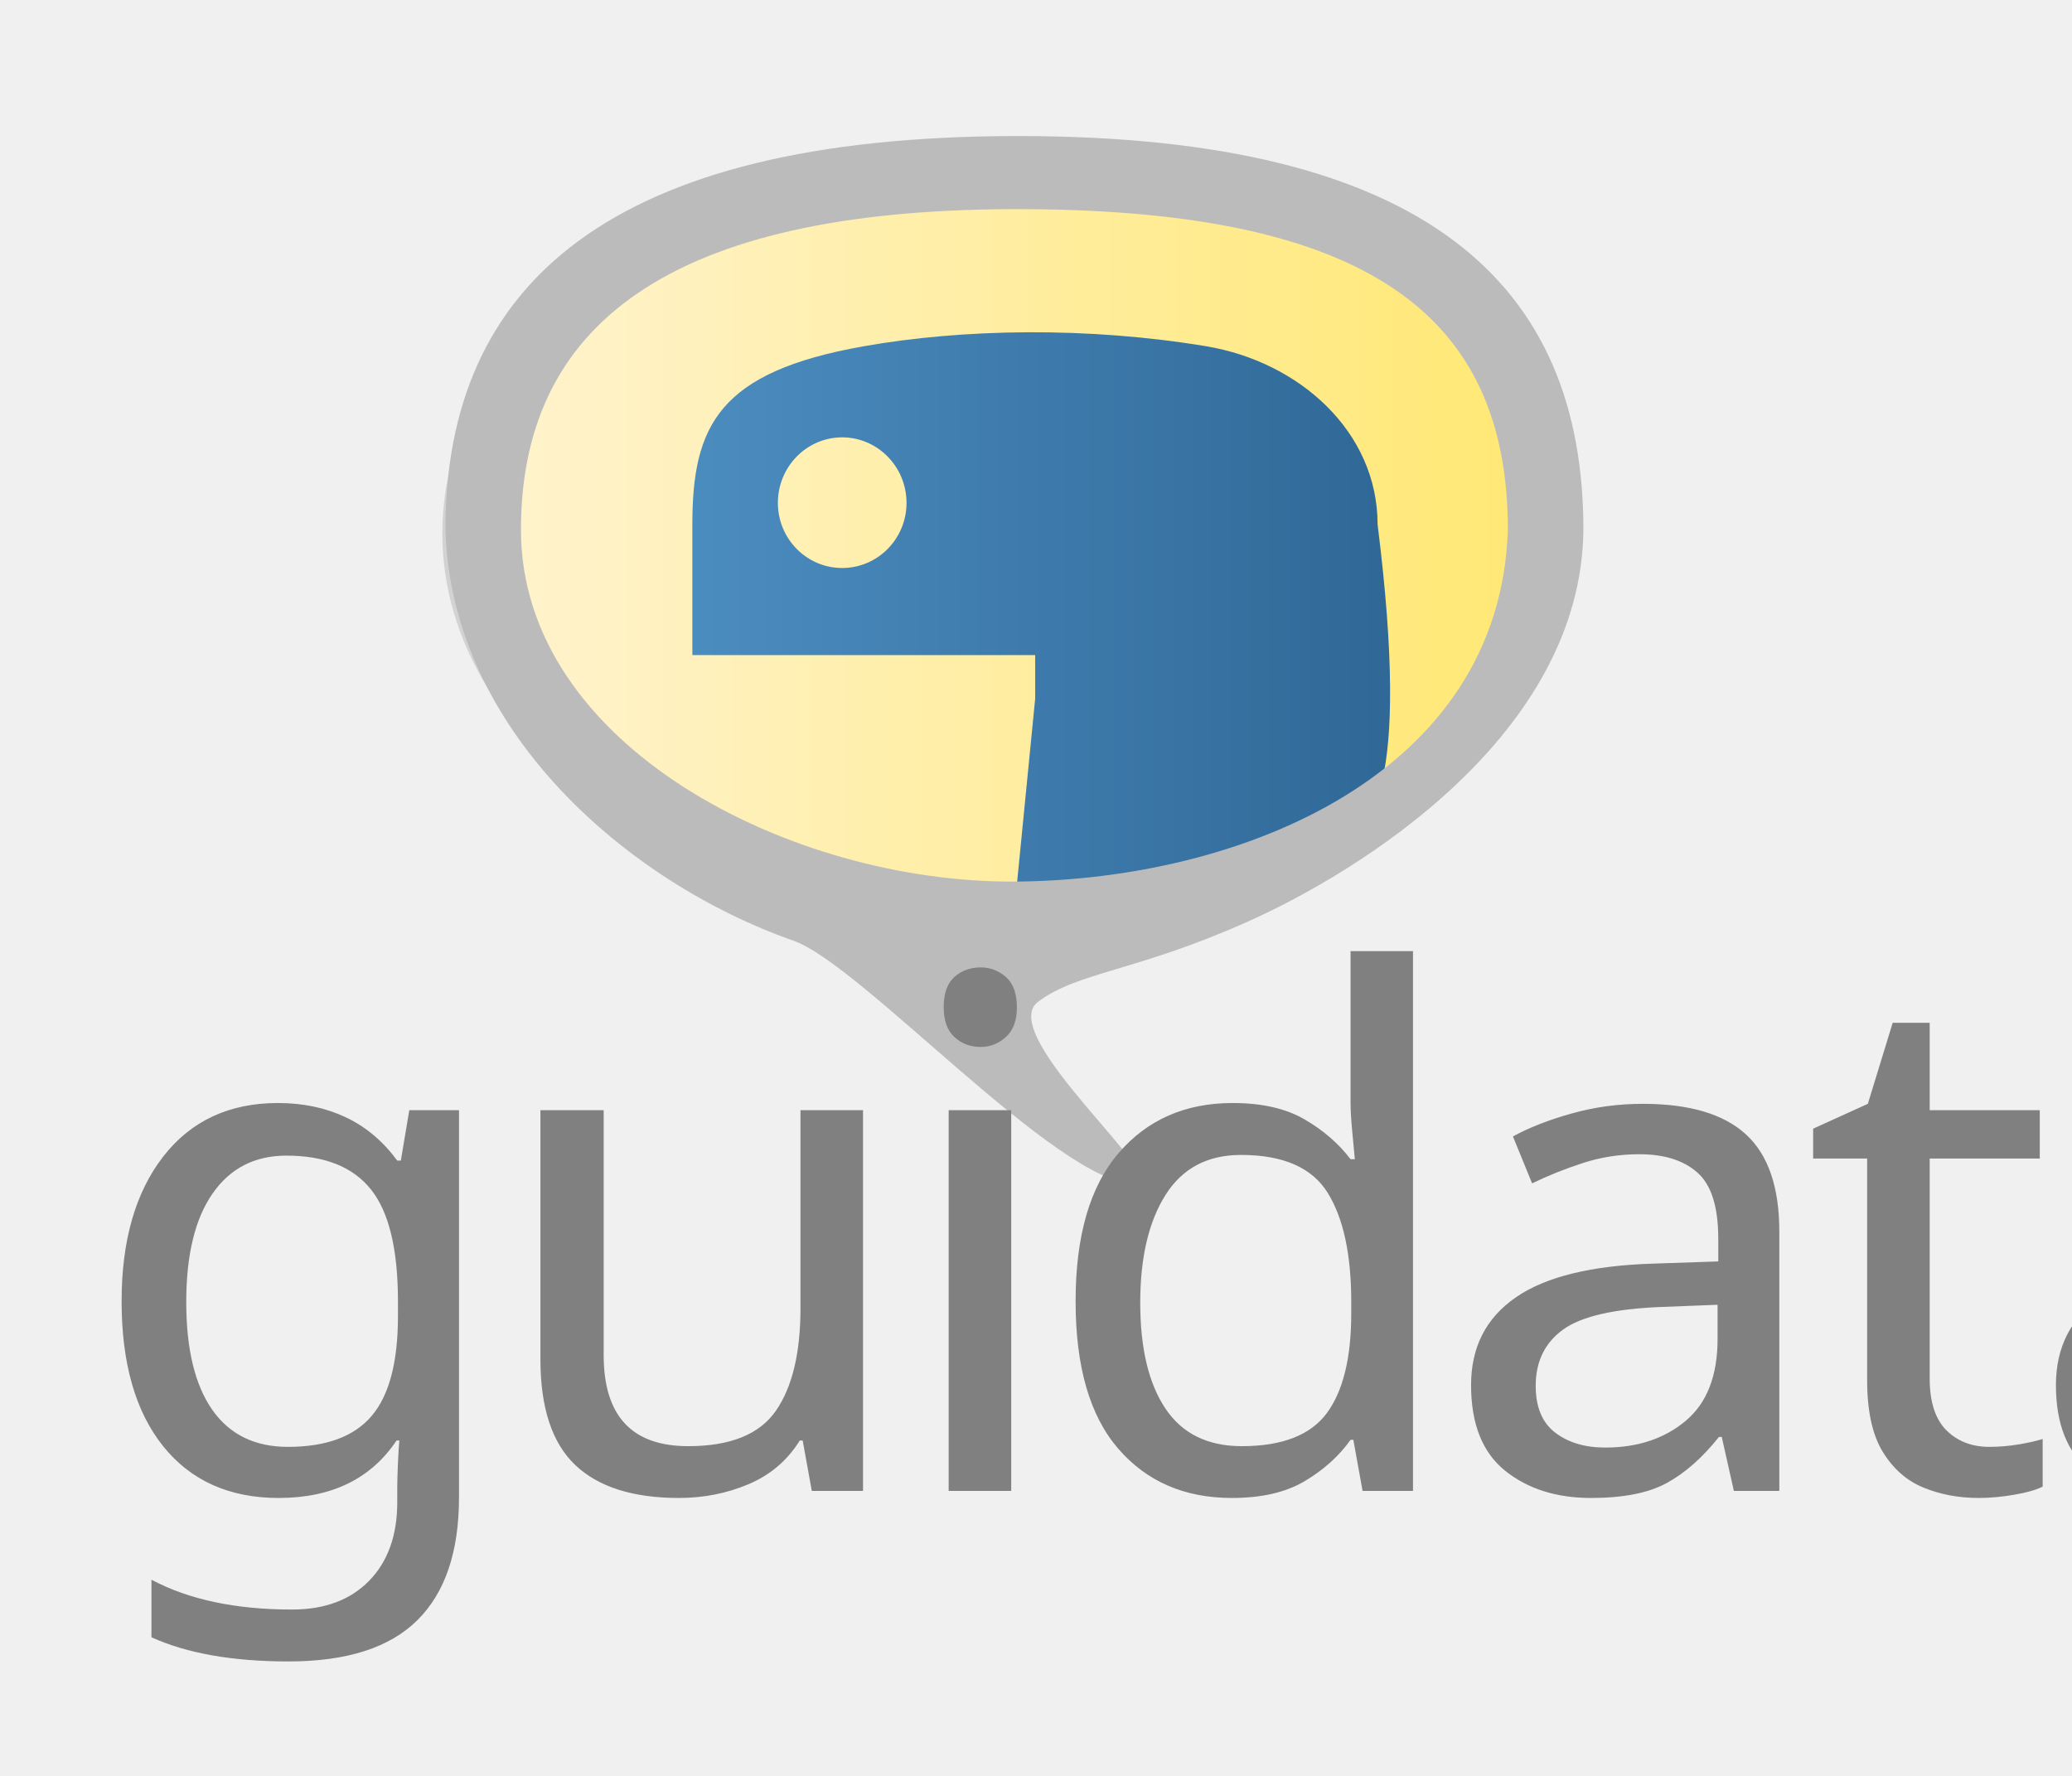
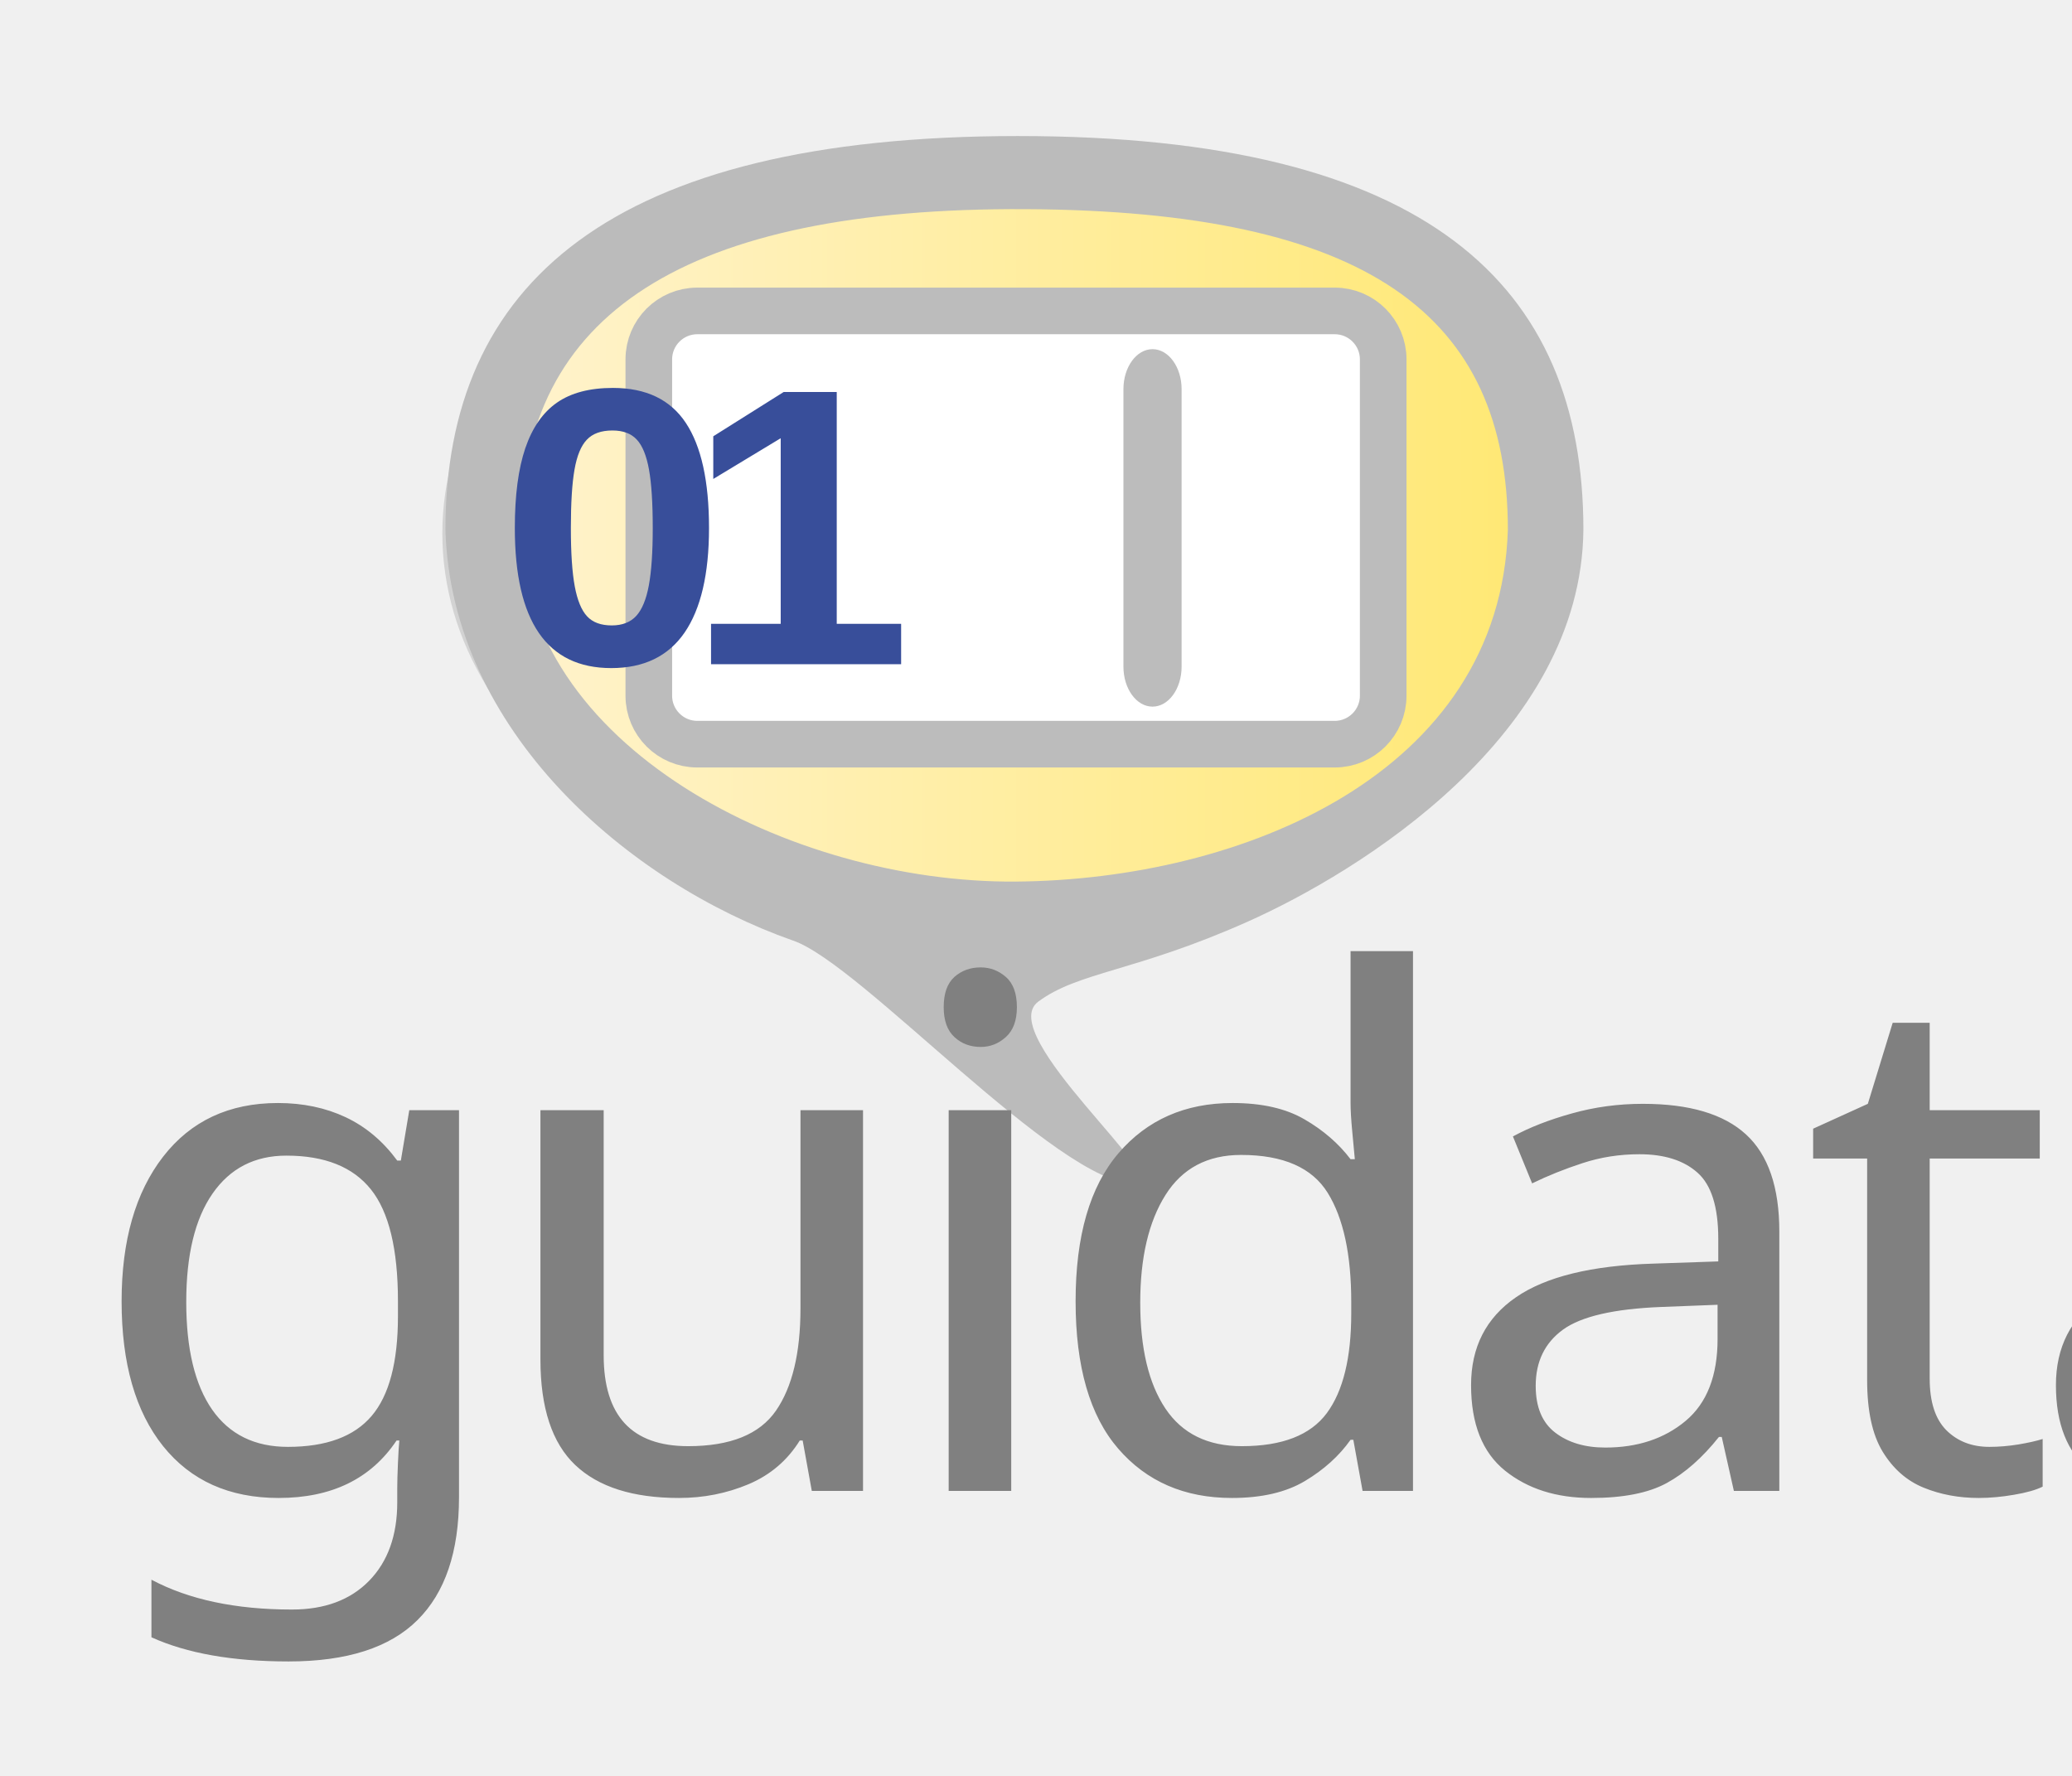
<svg xmlns="http://www.w3.org/2000/svg" xmlns:xlink="http://www.w3.org/1999/xlink" version="1.0" width="280" height="240" id="svg2">
  <defs id="defs4">
    <marker orient="auto" refY="0" refX="0" id="Arrow2Mend" style="overflow:visible">
      <path id="path3908" style="font-size:12px;fill-rule:evenodd;stroke-width:0.625;stroke-linejoin:round" d="M 8.719,4.034 -2.207,0.016 8.719,-4.002 c -1.745,2.372 -1.735,5.617 -6e-7,8.035 z" transform="scale(-0.6)" />
    </marker>
    <marker orient="auto" refY="0" refX="0" id="Arrow1Send" style="overflow:visible">
      <path id="path3896" d="M 0,0 5,-5 -12.5,0 5,5 Z" style="fill-rule:evenodd;stroke:#000000;stroke-width:1pt;marker-start:none" transform="matrix(-0.2,0,0,-0.2,-1.2,0)" />
    </marker>
    <marker orient="auto" refY="0" refX="0" id="Arrow1Mend" style="overflow:visible">
      <path id="path3890" d="M 0,0 5,-5 -12.5,0 5,5 Z" style="fill-rule:evenodd;stroke:#000000;stroke-width:1pt;marker-start:none" transform="matrix(-0.4,0,0,-0.4,-4,0)" />
    </marker>
    <marker orient="auto" refY="0" refX="0" id="Arrow2Lend" style="overflow:visible">
      <path id="path3902" style="font-size:12px;fill-rule:evenodd;stroke-width:0.625;stroke-linejoin:round" d="M 8.719,4.034 -2.207,0.016 8.719,-4.002 c -1.745,2.372 -1.735,5.617 -6e-7,8.035 z" transform="matrix(-1.1,0,0,-1.1,-1.1,0)" />
    </marker>
    <linearGradient id="linearGradient3812">
      <stop style="stop-color:#d2d2d2;stop-opacity:1;" offset="0" id="stop3814" />
      <stop style="stop-color:#ffffff;stop-opacity:1;" offset="1" id="stop3816" />
    </linearGradient>
    <linearGradient id="linearGradient3802">
      <stop style="stop-color:#808080;stop-opacity:1;" offset="0" id="stop3804" />
    </linearGradient>
    <linearGradient id="linearGradient3350">
      <stop style="stop-color:#00cb2b;stop-opacity:0.248;" offset="0" id="stop3352" />
      <stop style="stop-color:#00cb2b;stop-opacity:1;" offset="1" id="stop3354" />
    </linearGradient>
    <linearGradient id="linearGradient3342">
      <stop style="stop-color:#005a85;stop-opacity:1;" offset="0" id="stop3344" />
      <stop style="stop-color:#005a85;stop-opacity:0.752;" offset="1" id="stop3346" />
    </linearGradient>
    <linearGradient id="linearGradient3310">
      <stop id="stop3312" offset="0" style="stop-color:#ae0202;stop-opacity:1;" />
      <stop id="stop3314" offset="1" style="stop-color:#b47575;stop-opacity:1;" />
    </linearGradient>
    <linearGradient id="linearGradient2795">
      <stop style="stop-color:#b8b8b8;stop-opacity:0.498" offset="0" id="stop2797" />
      <stop style="stop-color:#7f7f7f;stop-opacity:0" offset="1" id="stop2799" />
    </linearGradient>
    <linearGradient id="linearGradient2787">
      <stop style="stop-color:#7f7f7f;stop-opacity:0.5" offset="0" id="stop2789" />
      <stop style="stop-color:#7f7f7f;stop-opacity:0" offset="1" id="stop2791" />
    </linearGradient>
    <linearGradient id="linearGradient3676">
      <stop style="stop-color:#b2b2b2;stop-opacity:0.5" offset="0" id="stop3678" />
      <stop style="stop-color:#b3b3b3;stop-opacity:0" offset="1" id="stop3680" />
    </linearGradient>
    <linearGradient id="linearGradient3236">
      <stop style="stop-color:#f4f4f4;stop-opacity:1" offset="0" id="stop3244" />
      <stop style="stop-color:#ffffff;stop-opacity:1" offset="1" id="stop3240" />
    </linearGradient>
    <linearGradient id="linearGradient4671">
      <stop style="stop-color:#ffd43b;stop-opacity:1" offset="0" id="stop4673" />
      <stop style="stop-color:#ffe873;stop-opacity:1" offset="1" id="stop4675" />
    </linearGradient>
    <linearGradient id="linearGradient4689">
      <stop style="stop-color:#5a9fd4;stop-opacity:1" offset="0" id="stop4691" />
      <stop style="stop-color:#306998;stop-opacity:1" offset="1" id="stop4693" />
    </linearGradient>
    <linearGradient x1="224.24" y1="144.757" x2="-65.309" y2="144.757" id="linearGradient2987" xlink:href="#linearGradient4671" gradientUnits="userSpaceOnUse" gradientTransform="translate(100.2702,99.61116)" />
    <linearGradient x1="172.942" y1="77.476" x2="26.67" y2="76.313" id="linearGradient2990" xlink:href="#linearGradient4689" gradientUnits="userSpaceOnUse" gradientTransform="translate(100.2702,99.61116)" />
    <linearGradient x1="172.942" y1="77.476" x2="26.67" y2="76.313" id="linearGradient2587" xlink:href="#linearGradient4689" gradientUnits="userSpaceOnUse" gradientTransform="translate(100.2702,99.61116)" />
    <linearGradient x1="224.24" y1="144.757" x2="-65.309" y2="144.757" id="linearGradient2589" xlink:href="#linearGradient4671" gradientUnits="userSpaceOnUse" gradientTransform="translate(100.2702,99.61116)" />
    <linearGradient x1="172.942" y1="77.476" x2="26.67" y2="76.313" id="linearGradient2248" xlink:href="#linearGradient4689" gradientUnits="userSpaceOnUse" gradientTransform="translate(100.2702,99.61116)" />
    <linearGradient x1="224.24" y1="144.757" x2="-65.309" y2="144.757" id="linearGradient2250" xlink:href="#linearGradient4671" gradientUnits="userSpaceOnUse" gradientTransform="translate(100.2702,99.61116)" />
    <linearGradient x1="224.24" y1="144.757" x2="-65.309" y2="144.757" id="linearGradient2255" xlink:href="#linearGradient4671" gradientUnits="userSpaceOnUse" gradientTransform="matrix(0.562541,0,0,0.567972,-11.5974,-7.60954)" />
    <linearGradient x1="172.942" y1="76.176" x2="26.67" y2="76.313" id="linearGradient2258" xlink:href="#linearGradient4689" gradientUnits="userSpaceOnUse" gradientTransform="matrix(0.562541,0,0,0.567972,-11.5974,-7.60954)" />
    <radialGradient cx="61.519" cy="132.286" r="29.037" fx="61.519" fy="132.286" id="radialGradient2801" xlink:href="#linearGradient2795" gradientUnits="userSpaceOnUse" gradientTransform="matrix(1,0,0,0.177966,0,108.7434)" />
    <linearGradient x1="150.961" y1="192.352" x2="112.031" y2="137.273" id="linearGradient1475" xlink:href="#linearGradient4671" gradientUnits="userSpaceOnUse" gradientTransform="matrix(0.562541,0,0,0.567972,-9.399749,-5.305317)" />
    <linearGradient x1="26.649" y1="20.604" x2="135.665" y2="114.398" id="linearGradient1478" xlink:href="#linearGradient4689" gradientUnits="userSpaceOnUse" gradientTransform="matrix(0.562541,0,0,0.567972,-9.399749,-5.305317)" />
    <radialGradient cx="61.519" cy="132.286" r="29.037" fx="61.519" fy="132.286" id="radialGradient1480" xlink:href="#linearGradient2795" gradientUnits="userSpaceOnUse" gradientTransform="matrix(2.382716e-8,-0.296405,1.43676,4.683673e-7,-128.544,150.5202)" />
    <radialGradient xlink:href="#linearGradient2795" id="radialGradient2421" gradientUnits="userSpaceOnUse" gradientTransform="matrix(1.7490565e-8,-0.239947,1.054668,3.7915457e-7,-78.10943,148.8591)" cx="61.519" cy="132.286" fx="61.519" fy="132.286" r="29.037" />
    <linearGradient xlink:href="#linearGradient4671-8" id="linearGradient3826-6" x1="36.971" y1="54.647" x2="87.705" y2="54.647" gradientUnits="userSpaceOnUse" />
    <linearGradient id="linearGradient4671-8">
      <stop style="stop-color:#ffd43b;stop-opacity:1" offset="0" id="stop4673-8" />
      <stop style="stop-color:#ffe873;stop-opacity:1" offset="1" id="stop4675-2" />
    </linearGradient>
    <linearGradient xlink:href="#linearGradient3812" id="linearGradient3818" x1="78.012" y1="80.303" x2="124.68" y2="28.603" gradientUnits="userSpaceOnUse" />
    <linearGradient xlink:href="#linearGradient3812" id="linearGradient4097" x1="-205.054" y1="55.606" x2="-64.806" y2="55.606" gradientUnits="userSpaceOnUse" gradientTransform="matrix(1.095154,0,0,1.031527,283.7931,14.72275)" />
-     <linearGradient xlink:href="#linearGradient4689" id="linearGradient6479" x1="-158.667" y1="46.148" x2="-78.777" y2="46.148" gradientUnits="userSpaceOnUse" gradientTransform="matrix(1.779808,0,0,1.779808,326.3718,34.55598)" />
    <linearGradient xlink:href="#linearGradient1894" id="linearGradient4097-4" x1="-205.054" y1="55.606" x2="-64.806" y2="55.606" gradientUnits="userSpaceOnUse" gradientTransform="translate(272.2283,15.6879)" />
    <linearGradient id="linearGradient1894">
      <stop style="stop-color:#fff3ce;stop-opacity:1;" offset="0" id="stop1890" />
      <stop style="stop-color:#ffe873;stop-opacity:1" offset="1" id="stop1892" />
    </linearGradient>
  </defs>
  <ellipse style="fill:url(#linearGradient4097);fill-opacity:1;stroke:none;stroke-width:1.063;stroke-opacity:1" id="path4089" cx="136.024" cy="72.082" rx="76.249" ry="53.168" />
  <ellipse style="fill:url(#linearGradient4097-4);fill-opacity:1;stroke:none;stroke-opacity:1" id="path4089-2" cx="137.298" cy="71.294" rx="69.624" ry="51.543" />
-   <path d="m 138.864,44.905 c -7.92,0.037 -15.483,0.712 -22.138,1.89 -19.604,3.463 -23.164,10.713 -23.164,24.082 v 17.656 h 46.327 v 5.885 l -2.885,29.298 43.837,-11.078 c 4.264,0.091 9.868,-5.468 5.321,-41.762 0,-12.555 -10.592,-21.986 -23.164,-24.082 -7.958,-1.325 -16.216,-1.927 -24.136,-1.89 z M 113.811,59.106 c 4.785,0 8.693,3.972 8.693,8.855 0,4.866 -3.908,8.801 -8.693,8.801 -4.802,-2e-6 -8.693,-3.935 -8.693,-8.801 -3e-5,-4.883 3.891,-8.855 8.693,-8.855 z" style="fill:url(#linearGradient6479);fill-opacity:1;fill-rule:nonzero;stroke-width:0.864" id="path1948" />
  <path style="color:#000000;font-style:normal;font-variant:normal;font-weight:normal;font-stretch:normal;font-size:medium;line-height:normal;font-family:Sans;-inkscape-font-specification:Sans;text-indent:0;text-align:start;text-decoration:none;text-decoration-line:none;letter-spacing:normal;word-spacing:normal;text-transform:none;writing-mode:lr-tb;direction:ltr;baseline-shift:baseline;text-anchor:start;display:inline;overflow:visible;visibility:visible;fill:#bbbbbb;fill-opacity:1;fill-rule:nonzero;stroke:none;stroke-width:9.585;marker:none;enable-background:accumulate" d="m 137.605,18.385 c -55.261,0 -77.414,20.066 -77.414,53.212 0.789,27.237 24.779,47.694 46.928,55.5 9.2,3.059 35.776,32.95 46.404,32.95 5.314,0 -19.209,-20.229 -13.223,-24.679 5.445,-4.048 13.052,-4.018 28.216,-10.77 15.164,-6.752 45.183,-25.232 45.456,-53 0,-33.146 -21.107,-53.212 -76.368,-53.212 z m 1.04,9.881 c 46.029,0.25 65.12,14.188 65.12,43.331 -1.042,33.054 -35.996,47.288 -66.45,47.543 -30.453,0.255 -66.916,-18.4 -66.916,-47.543 0,-29.143 22.217,-43.581 68.246,-43.331 z" id="path3032" />
  <text xml:space="preserve" style="font-style:italic;font-weight:bold;font-size:96px;line-height:1.5;font-family:'Century Gothic';-inkscape-font-specification:'Century Gothic Bold Italic';letter-spacing:-4.74px;fill:#808080;stroke-width:13.403" x="11.154" y="201.488" id="text380">
    <tspan id="tspan378" x="11.154" y="201.488" style="font-style:normal;font-variant:normal;font-weight:300;font-stretch:normal;font-size:96px;font-family:Corbel;-inkscape-font-specification:'Corbel Light';fill:#808080">guidata</tspan>
  </text>
+   <g id="g2" transform="translate(57.97825,10.21531)">
+     <rect style="fill:#ffffff;fill-opacity:1;stroke:#bcbcbc;stroke-width:6.3;stroke-dasharray:none;stroke-opacity:1" id="rect1" width="99.243" height="58.551" x="29.698" y="31.804" ry="6.553" />
+     <rect style="fill:#bcbcbc;fill-opacity:1;stroke:none;stroke-width:1.611;stroke-dasharray:none;stroke-opacity:1" id="rect1-1" width="7.861" height="48.311" x="93.837" y="36.972" ry="5.407" />
+     <text xml:space="preserve" style="font-weight:bold;font-size:54.327px;line-height:1;font-family:Corbel;-inkscape-font-specification:'Corbel Bold';text-align:center;letter-spacing:-5.381px;text-anchor:middle;fill:#384e9a;fill-opacity:1;stroke:none;stroke-width:7.55;stroke-dasharray:none;stroke-opacity:1" x="64.02" y="80.825" id="text1" transform="scale(1.01602,0.9842329)">
+       <tspan id="tspan1" x="61.33" y="80.825" style="font-style:normal;font-variant:normal;font-weight:bold;font-stretch:normal;font-family:Arial;-inkscape-font-specification:'Arial Bold';fill:#384e9a;fill-opacity:1;stroke-width:7.55">01</tspan>
+     </text>
+   </g>
</svg>
